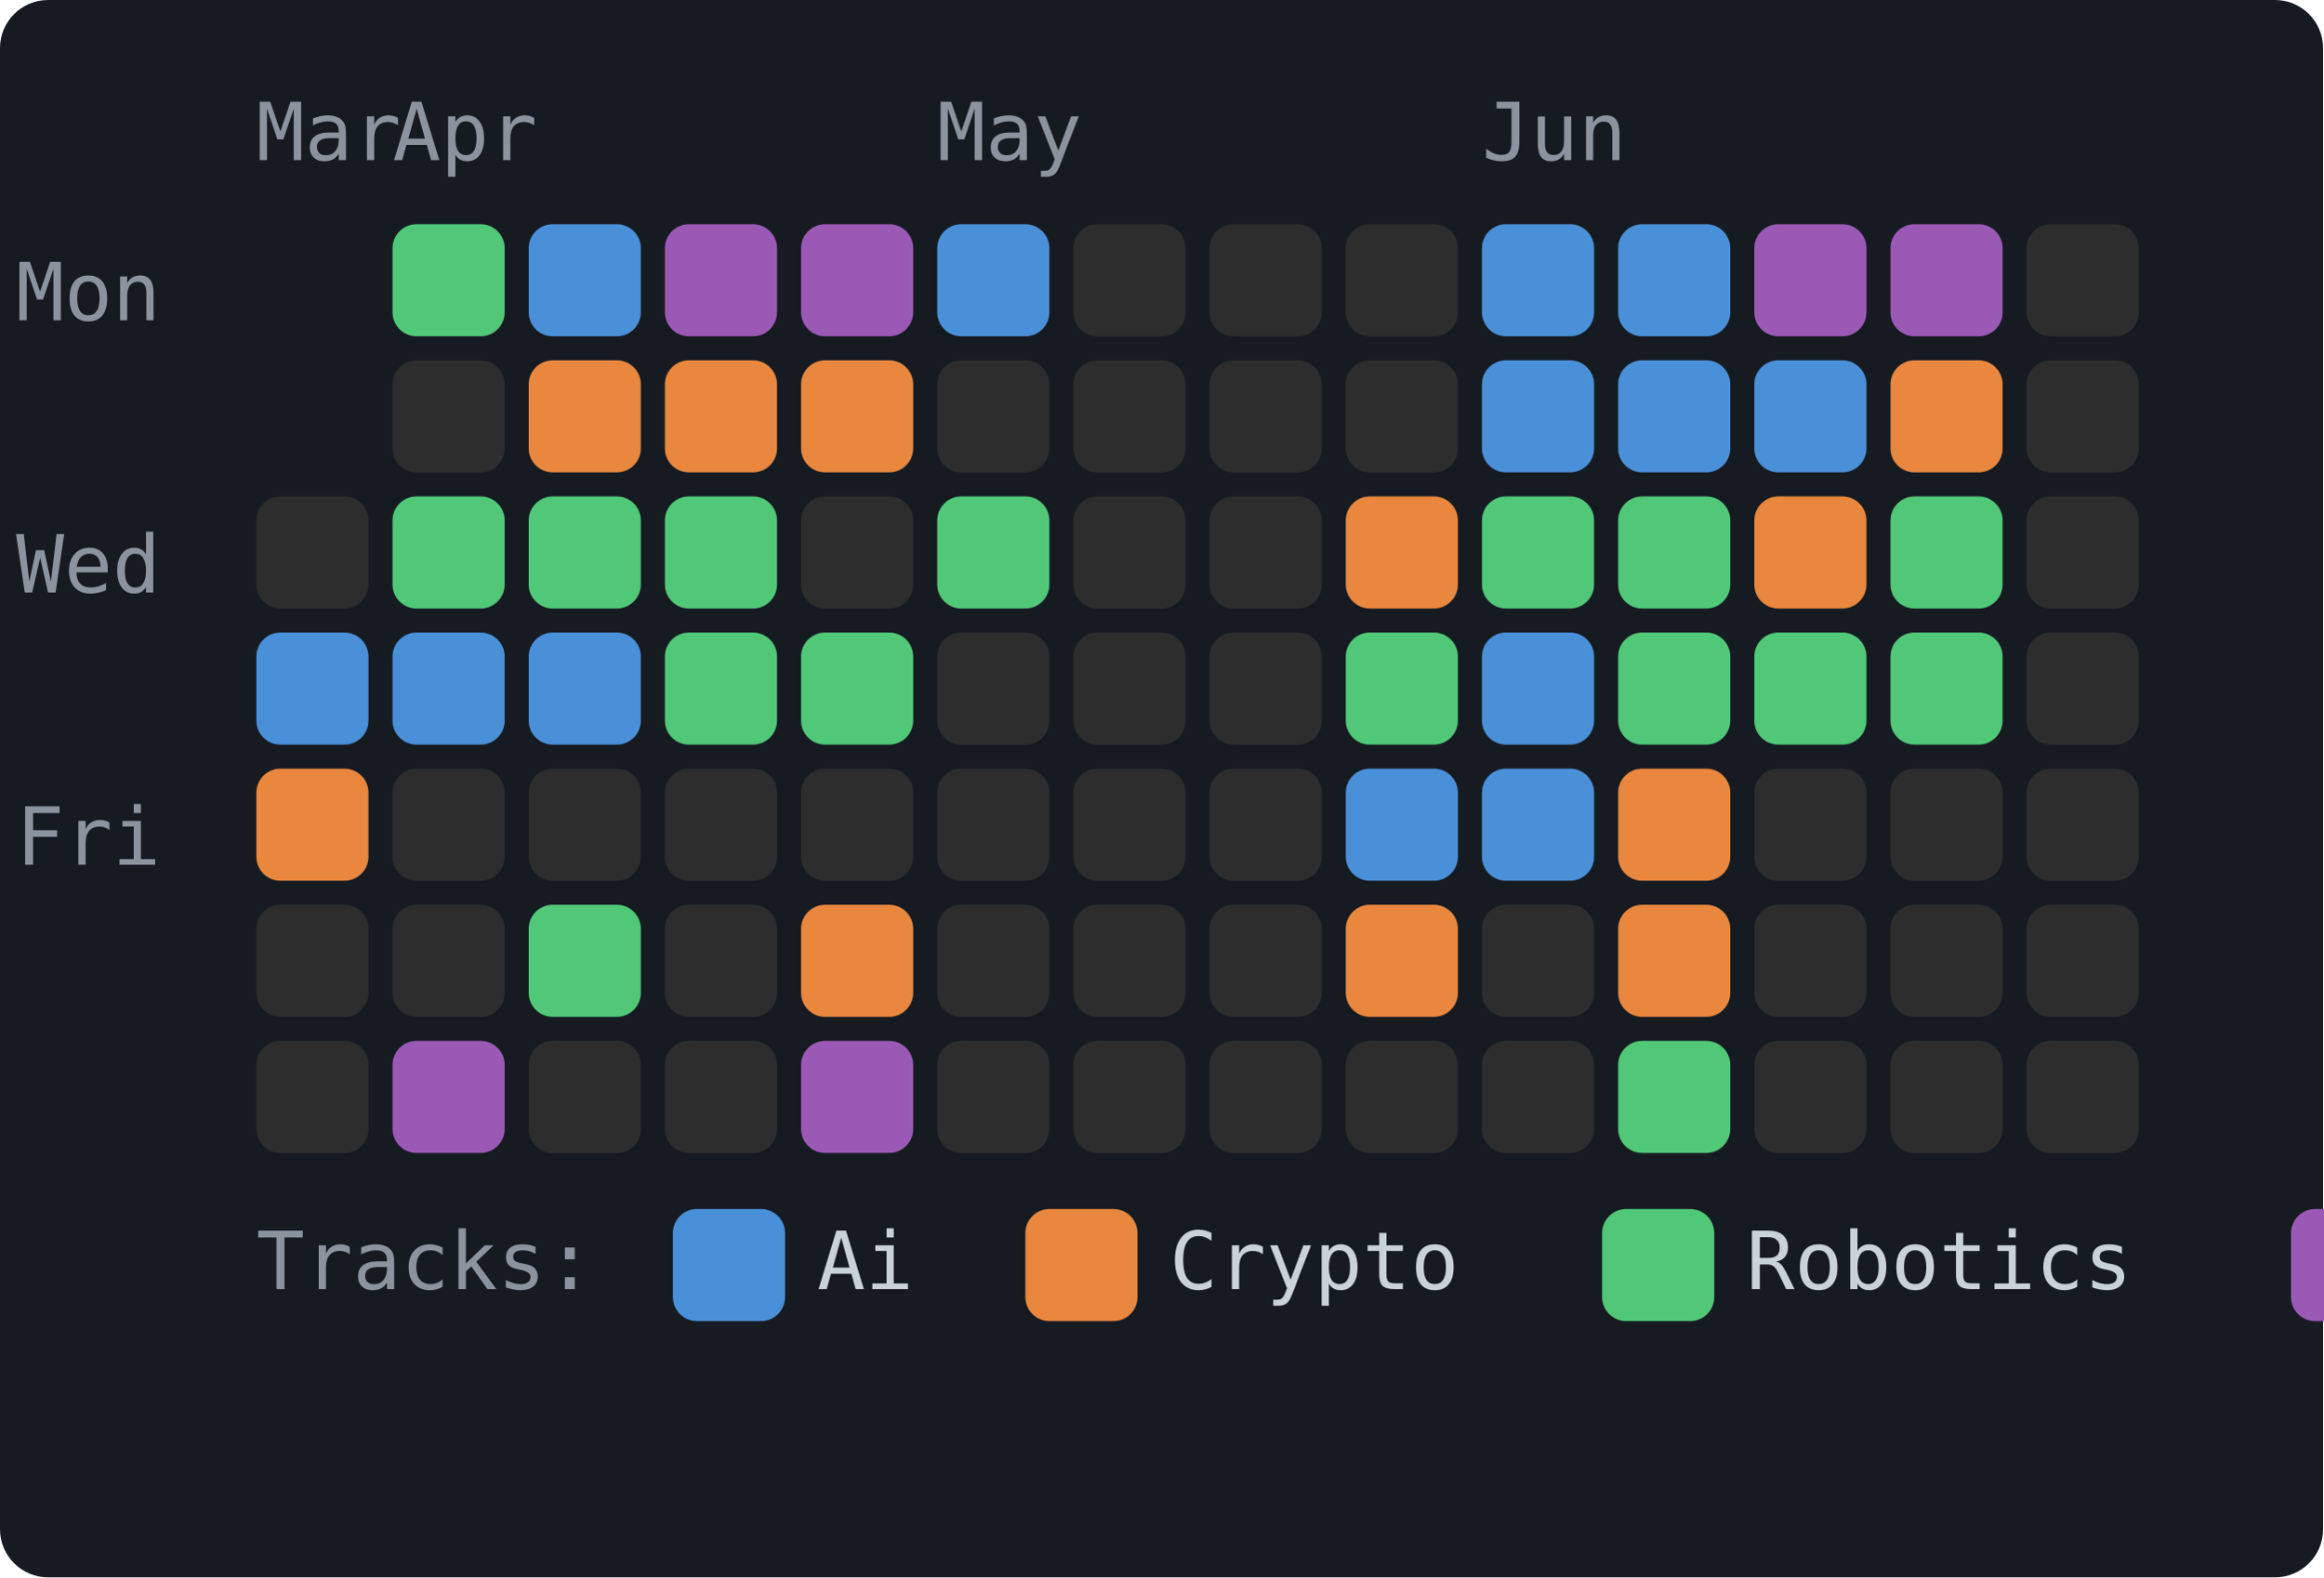
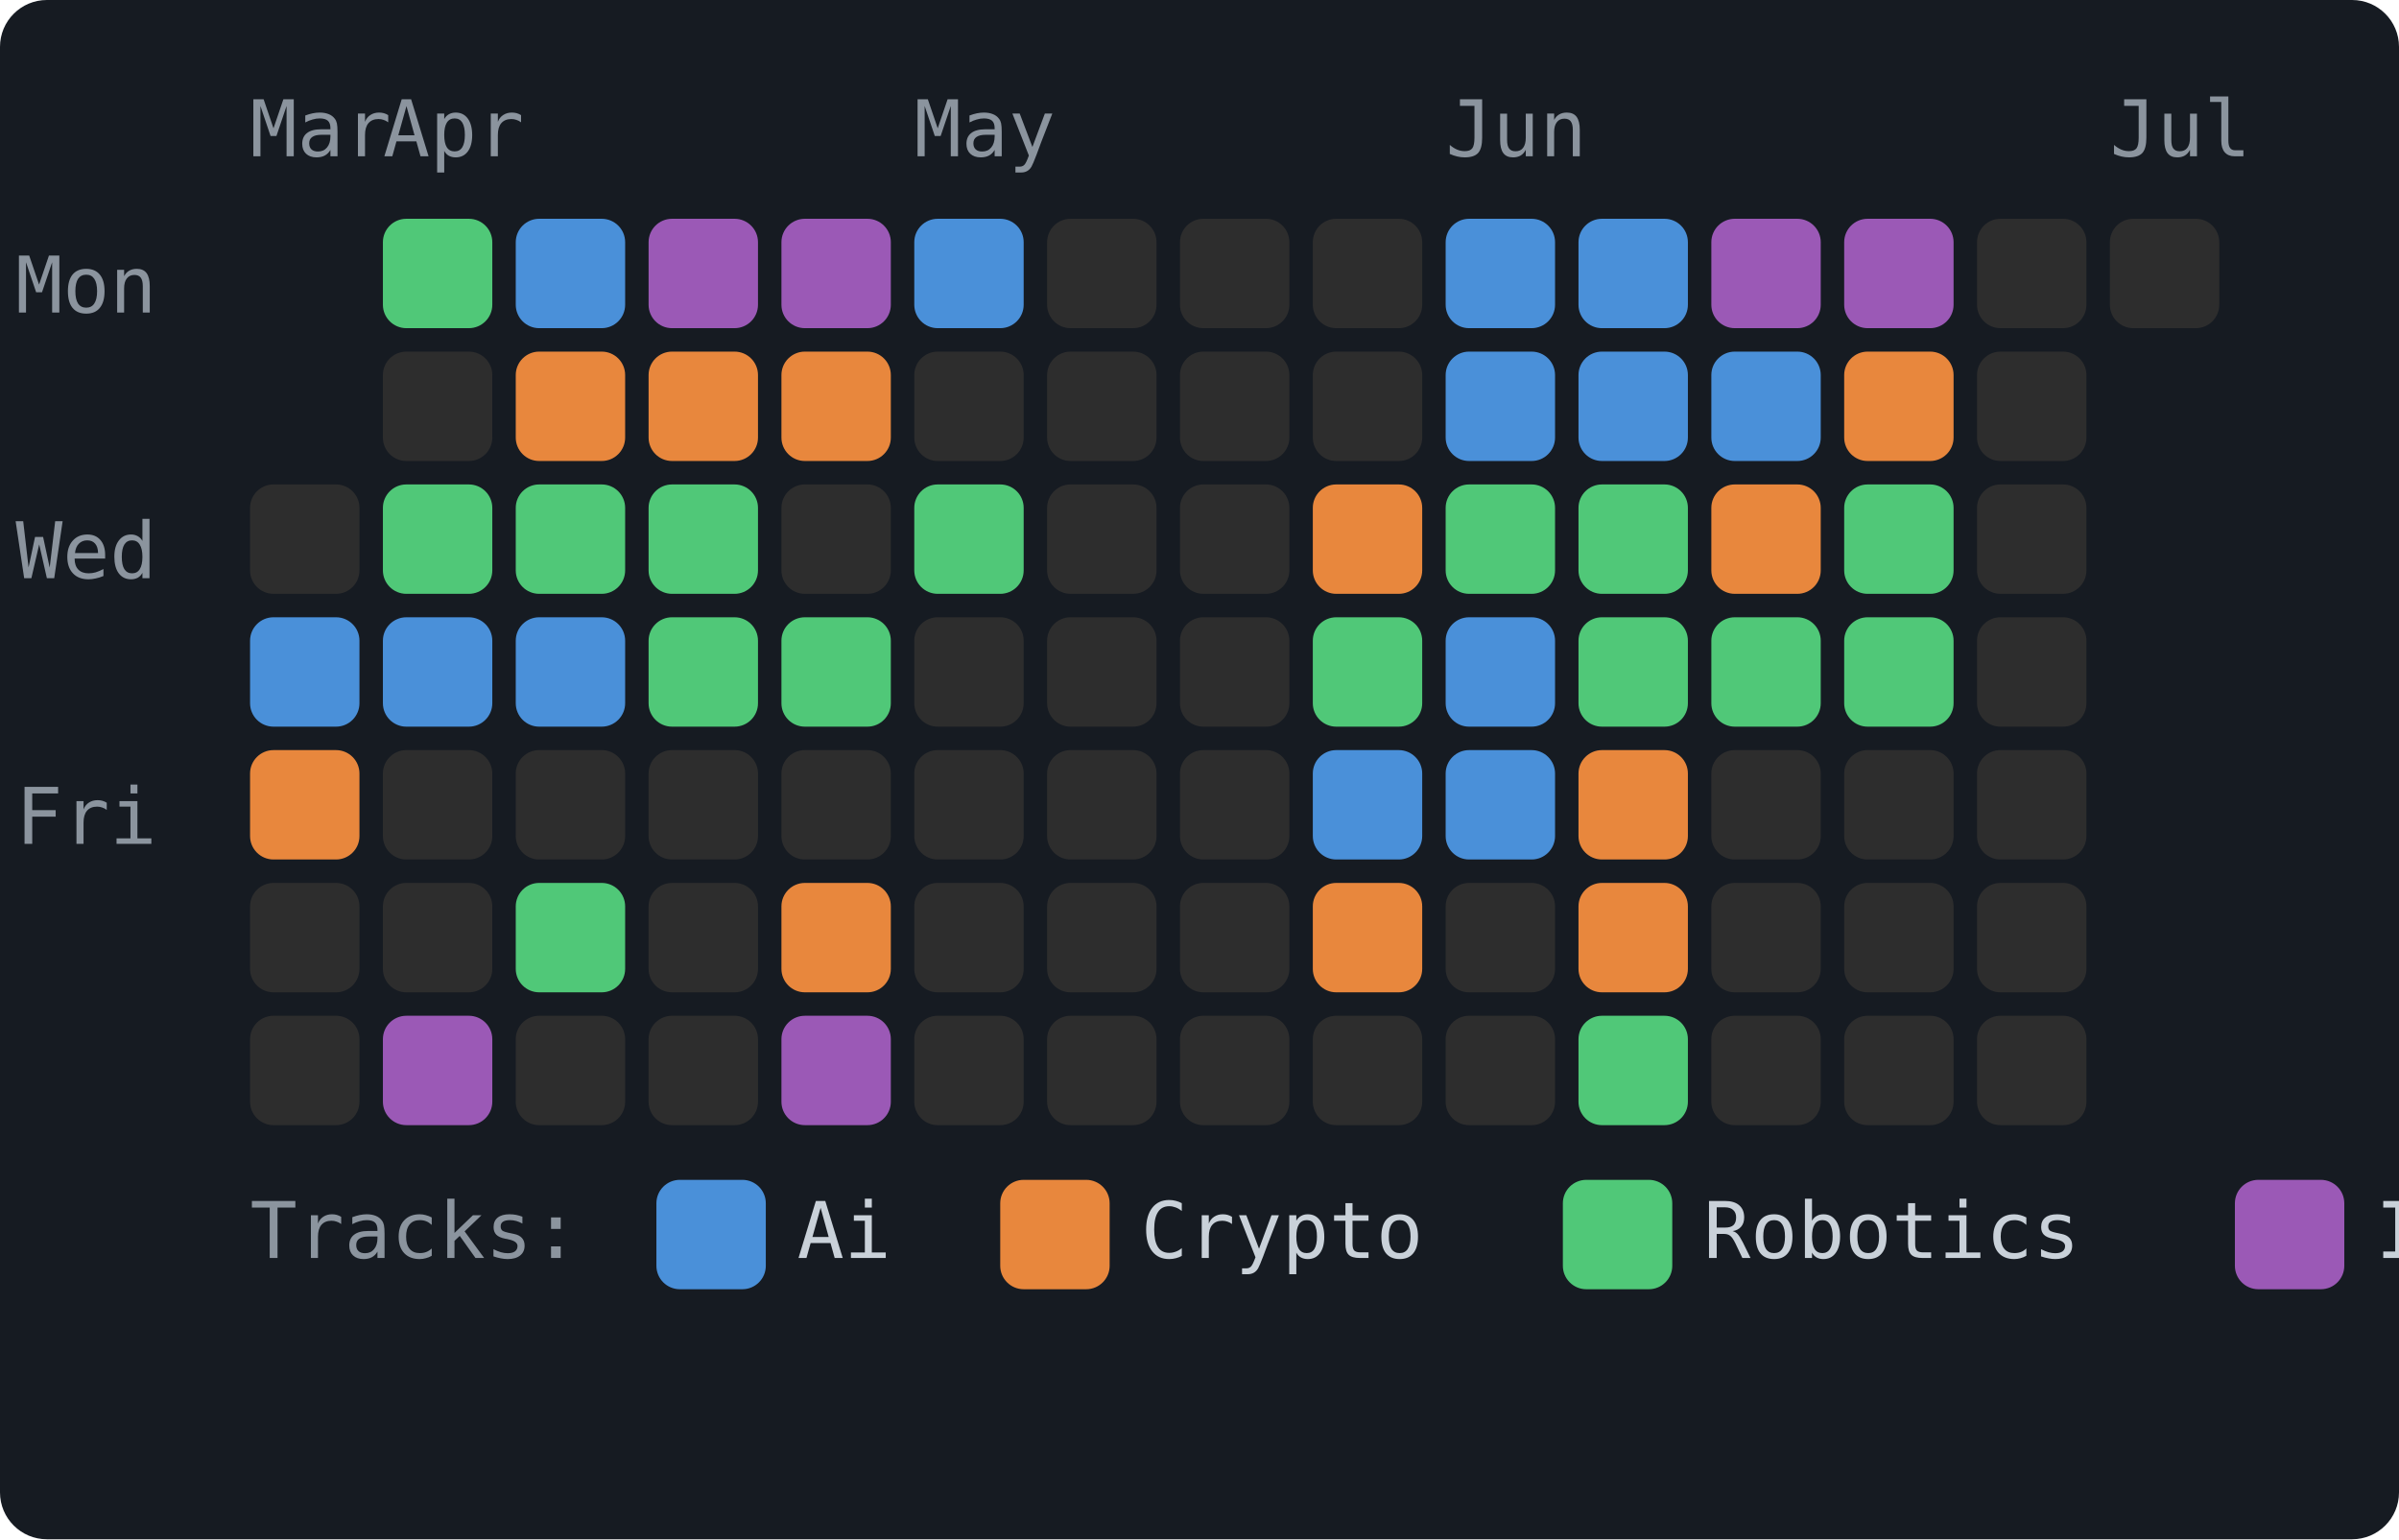
- <svg xmlns="http://www.w3.org/2000/svg" width="290" height="197" viewBox="0 0 290 197">
-   <rect width="290" height="197" fill="#161B22" rx="6" />
+ <svg xmlns="http://www.w3.org/2000/svg" width="307" height="197" viewBox="0 0 307 197">
+   <rect width="307" height="197" fill="#161B22" rx="6" />
  <text x="2" y="40" fill="#8B949E" font-family="monospace" font-size="10">Mon</text>
  <text x="2" y="74" fill="#8B949E" font-family="monospace" font-size="10">Wed</text>
  <text x="2" y="108" fill="#8B949E" font-family="monospace" font-size="10">Fri</text>
  <text x="32" y="20" fill="#8B949E" font-family="monospace" font-size="10">Mar</text>
  <text x="49" y="20" fill="#8B949E" font-family="monospace" font-size="10">Apr</text>
  <text x="117" y="20" fill="#8B949E" font-family="monospace" font-size="10">May</text>
  <text x="185" y="20" fill="#8B949E" font-family="monospace" font-size="10">Jun</text>
+   <text x="270" y="20" fill="#8B949E" font-family="monospace" font-size="10">Jul</text>
  <rect x="32" y="62" width="14" height="14" rx="3" fill="#2D2D2D" />
  <rect x="32" y="79" width="14" height="14" rx="3" fill="#4A90D9" />
  <rect x="32" y="96" width="14" height="14" rx="3" fill="#E8873D" />
  <rect x="32" y="113" width="14" height="14" rx="3" fill="#2D2D2D" />
  <rect x="32" y="130" width="14" height="14" rx="3" fill="#2D2D2D" />
  <rect x="49" y="28" width="14" height="14" rx="3" fill="#50C878" />
  <rect x="49" y="45" width="14" height="14" rx="3" fill="#2D2D2D" />
  <rect x="49" y="62" width="14" height="14" rx="3" fill="#50C878" />
  <rect x="49" y="79" width="14" height="14" rx="3" fill="#4A90D9" />
  <rect x="49" y="96" width="14" height="14" rx="3" fill="#2D2D2D" />
  <rect x="49" y="113" width="14" height="14" rx="3" fill="#2D2D2D" />
  <rect x="49" y="130" width="14" height="14" rx="3" fill="#9B59B6" />
  <rect x="66" y="28" width="14" height="14" rx="3" fill="#4A90D9" />
  <rect x="66" y="45" width="14" height="14" rx="3" fill="#E8873D" />
  <rect x="66" y="62" width="14" height="14" rx="3" fill="#50C878" />
  <rect x="66" y="79" width="14" height="14" rx="3" fill="#4A90D9" />
  <rect x="66" y="96" width="14" height="14" rx="3" fill="#2D2D2D" />
  <rect x="66" y="113" width="14" height="14" rx="3" fill="#50C878" />
  <rect x="66" y="130" width="14" height="14" rx="3" fill="#2D2D2D" />
  <rect x="83" y="28" width="14" height="14" rx="3" fill="#9B59B6" />
  <rect x="83" y="45" width="14" height="14" rx="3" fill="#E8873D" />
  <rect x="83" y="62" width="14" height="14" rx="3" fill="#50C878" />
  <rect x="83" y="79" width="14" height="14" rx="3" fill="#50C878" />
  <rect x="83" y="96" width="14" height="14" rx="3" fill="#2D2D2D" />
  <rect x="83" y="113" width="14" height="14" rx="3" fill="#2D2D2D" />
  <rect x="83" y="130" width="14" height="14" rx="3" fill="#2D2D2D" />
  <rect x="100" y="28" width="14" height="14" rx="3" fill="#9B59B6" />
  <rect x="100" y="45" width="14" height="14" rx="3" fill="#E8873D" />
  <rect x="100" y="62" width="14" height="14" rx="3" fill="#2D2D2D" />
  <rect x="100" y="79" width="14" height="14" rx="3" fill="#50C878" />
  <rect x="100" y="96" width="14" height="14" rx="3" fill="#2D2D2D" />
  <rect x="100" y="113" width="14" height="14" rx="3" fill="#E8873D" />
  <rect x="100" y="130" width="14" height="14" rx="3" fill="#9B59B6" />
  <rect x="117" y="28" width="14" height="14" rx="3" fill="#4A90D9" />
  <rect x="117" y="45" width="14" height="14" rx="3" fill="#2D2D2D" />
  <rect x="117" y="62" width="14" height="14" rx="3" fill="#50C878" />
  <rect x="117" y="79" width="14" height="14" rx="3" fill="#2D2D2D" />
  <rect x="117" y="96" width="14" height="14" rx="3" fill="#2D2D2D" />
  <rect x="117" y="113" width="14" height="14" rx="3" fill="#2D2D2D" />
  <rect x="117" y="130" width="14" height="14" rx="3" fill="#2D2D2D" />
  <rect x="134" y="28" width="14" height="14" rx="3" fill="#2D2D2D" />
  <rect x="134" y="45" width="14" height="14" rx="3" fill="#2D2D2D" />
  <rect x="134" y="62" width="14" height="14" rx="3" fill="#2D2D2D" />
  <rect x="134" y="79" width="14" height="14" rx="3" fill="#2D2D2D" />
  <rect x="134" y="96" width="14" height="14" rx="3" fill="#2D2D2D" />
  <rect x="134" y="113" width="14" height="14" rx="3" fill="#2D2D2D" />
  <rect x="134" y="130" width="14" height="14" rx="3" fill="#2D2D2D" />
  <rect x="151" y="28" width="14" height="14" rx="3" fill="#2D2D2D" />
  <rect x="151" y="45" width="14" height="14" rx="3" fill="#2D2D2D" />
  <rect x="151" y="62" width="14" height="14" rx="3" fill="#2D2D2D" />
  <rect x="151" y="79" width="14" height="14" rx="3" fill="#2D2D2D" />
  <rect x="151" y="96" width="14" height="14" rx="3" fill="#2D2D2D" />
  <rect x="151" y="113" width="14" height="14" rx="3" fill="#2D2D2D" />
  <rect x="151" y="130" width="14" height="14" rx="3" fill="#2D2D2D" />
  <rect x="168" y="28" width="14" height="14" rx="3" fill="#2D2D2D" />
  <rect x="168" y="45" width="14" height="14" rx="3" fill="#2D2D2D" />
  <rect x="168" y="62" width="14" height="14" rx="3" fill="#E8873D" />
  <rect x="168" y="79" width="14" height="14" rx="3" fill="#50C878" />
  <rect x="168" y="96" width="14" height="14" rx="3" fill="#4A90D9" />
  <rect x="168" y="113" width="14" height="14" rx="3" fill="#E8873D" />
  <rect x="168" y="130" width="14" height="14" rx="3" fill="#2D2D2D" />
  <rect x="185" y="28" width="14" height="14" rx="3" fill="#4A90D9" />
  <rect x="185" y="45" width="14" height="14" rx="3" fill="#4A90D9" />
  <rect x="185" y="62" width="14" height="14" rx="3" fill="#50C878" />
  <rect x="185" y="79" width="14" height="14" rx="3" fill="#4A90D9" />
  <rect x="185" y="96" width="14" height="14" rx="3" fill="#4A90D9" />
  <rect x="185" y="113" width="14" height="14" rx="3" fill="#2D2D2D" />
  <rect x="185" y="130" width="14" height="14" rx="3" fill="#2D2D2D" />
  <rect x="202" y="28" width="14" height="14" rx="3" fill="#4A90D9" />
  <rect x="202" y="45" width="14" height="14" rx="3" fill="#4A90D9" />
  <rect x="202" y="62" width="14" height="14" rx="3" fill="#50C878" />
  <rect x="202" y="79" width="14" height="14" rx="3" fill="#50C878" />
  <rect x="202" y="96" width="14" height="14" rx="3" fill="#E8873D" />
  <rect x="202" y="113" width="14" height="14" rx="3" fill="#E8873D" />
  <rect x="202" y="130" width="14" height="14" rx="3" fill="#50C878" />
  <rect x="219" y="28" width="14" height="14" rx="3" fill="#9B59B6" />
  <rect x="219" y="45" width="14" height="14" rx="3" fill="#4A90D9" />
  <rect x="219" y="62" width="14" height="14" rx="3" fill="#E8873D" />
  <rect x="219" y="79" width="14" height="14" rx="3" fill="#50C878" />
  <rect x="219" y="96" width="14" height="14" rx="3" fill="#2D2D2D" />
  <rect x="219" y="113" width="14" height="14" rx="3" fill="#2D2D2D" />
  <rect x="219" y="130" width="14" height="14" rx="3" fill="#2D2D2D" />
  <rect x="236" y="28" width="14" height="14" rx="3" fill="#9B59B6" />
  <rect x="236" y="45" width="14" height="14" rx="3" fill="#E8873D" />
  <rect x="236" y="62" width="14" height="14" rx="3" fill="#50C878" />
  <rect x="236" y="79" width="14" height="14" rx="3" fill="#50C878" />
  <rect x="236" y="96" width="14" height="14" rx="3" fill="#2D2D2D" />
  <rect x="236" y="113" width="14" height="14" rx="3" fill="#2D2D2D" />
  <rect x="236" y="130" width="14" height="14" rx="3" fill="#2D2D2D" />
  <rect x="253" y="28" width="14" height="14" rx="3" fill="#2D2D2D" />
  <rect x="253" y="45" width="14" height="14" rx="3" fill="#2D2D2D" />
  <rect x="253" y="62" width="14" height="14" rx="3" fill="#2D2D2D" />
  <rect x="253" y="79" width="14" height="14" rx="3" fill="#2D2D2D" />
  <rect x="253" y="96" width="14" height="14" rx="3" fill="#2D2D2D" />
  <rect x="253" y="113" width="14" height="14" rx="3" fill="#2D2D2D" />
  <rect x="253" y="130" width="14" height="14" rx="3" fill="#2D2D2D" />
+   <rect x="270" y="28" width="14" height="14" rx="3" fill="#2D2D2D" />
  <text x="32" y="161" fill="#8B949E" font-family="monospace" font-size="10">Tracks:</text>
  <rect x="84" y="151" width="14" height="14" rx="3" fill="#4A90D9" />
  <text x="102" y="161" fill="#C9D1D9" font-family="monospace" font-size="10">Ai</text>
  <rect x="128" y="151" width="14" height="14" rx="3" fill="#E8873D" />
  <text x="146" y="161" fill="#C9D1D9" font-family="monospace" font-size="10">Crypto</text>
  <rect x="200" y="151" width="14" height="14" rx="3" fill="#50C878" />
  <text x="218" y="161" fill="#C9D1D9" font-family="monospace" font-size="10">Robotics</text>
  <rect x="286" y="151" width="14" height="14" rx="3" fill="#9B59B6" />
  <text x="304" y="161" fill="#C9D1D9" font-family="monospace" font-size="10">Integration</text>
  <rect x="393" y="151" width="14" height="14" rx="3" fill="#2D2D2D" />
  <text x="411" y="161" fill="#C9D1D9" font-family="monospace" font-size="10">No activity</text>
</svg>
